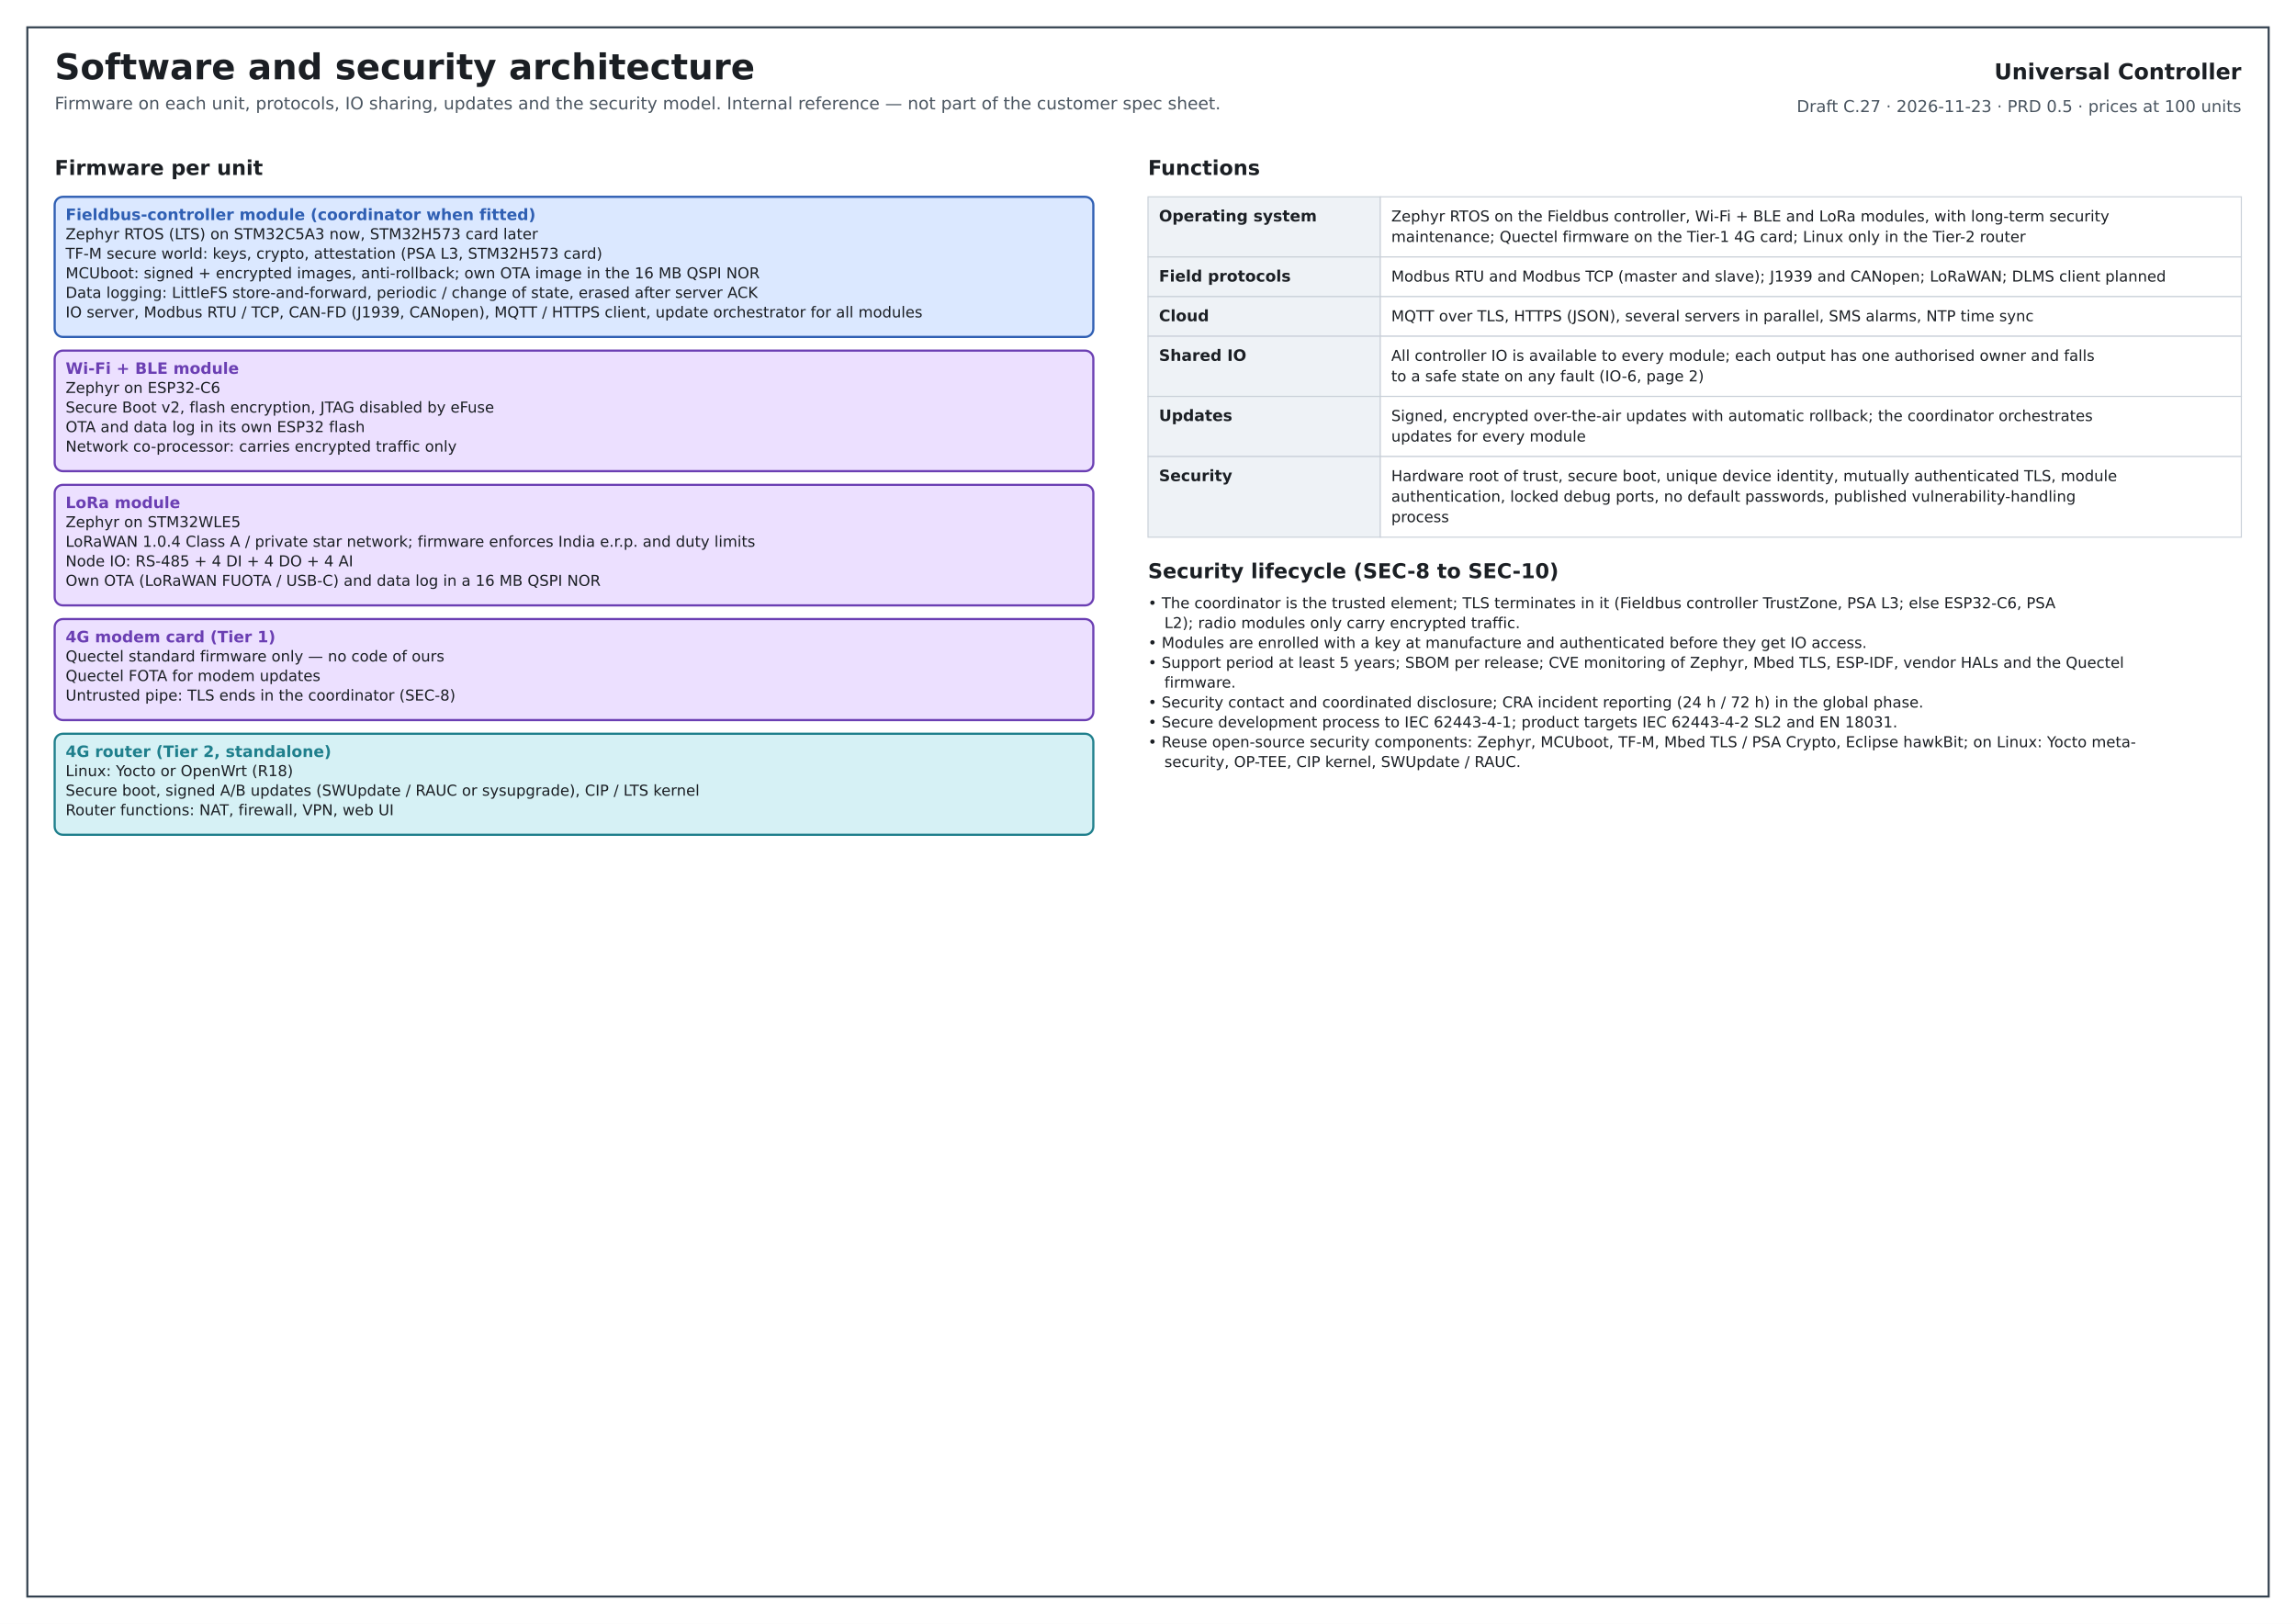
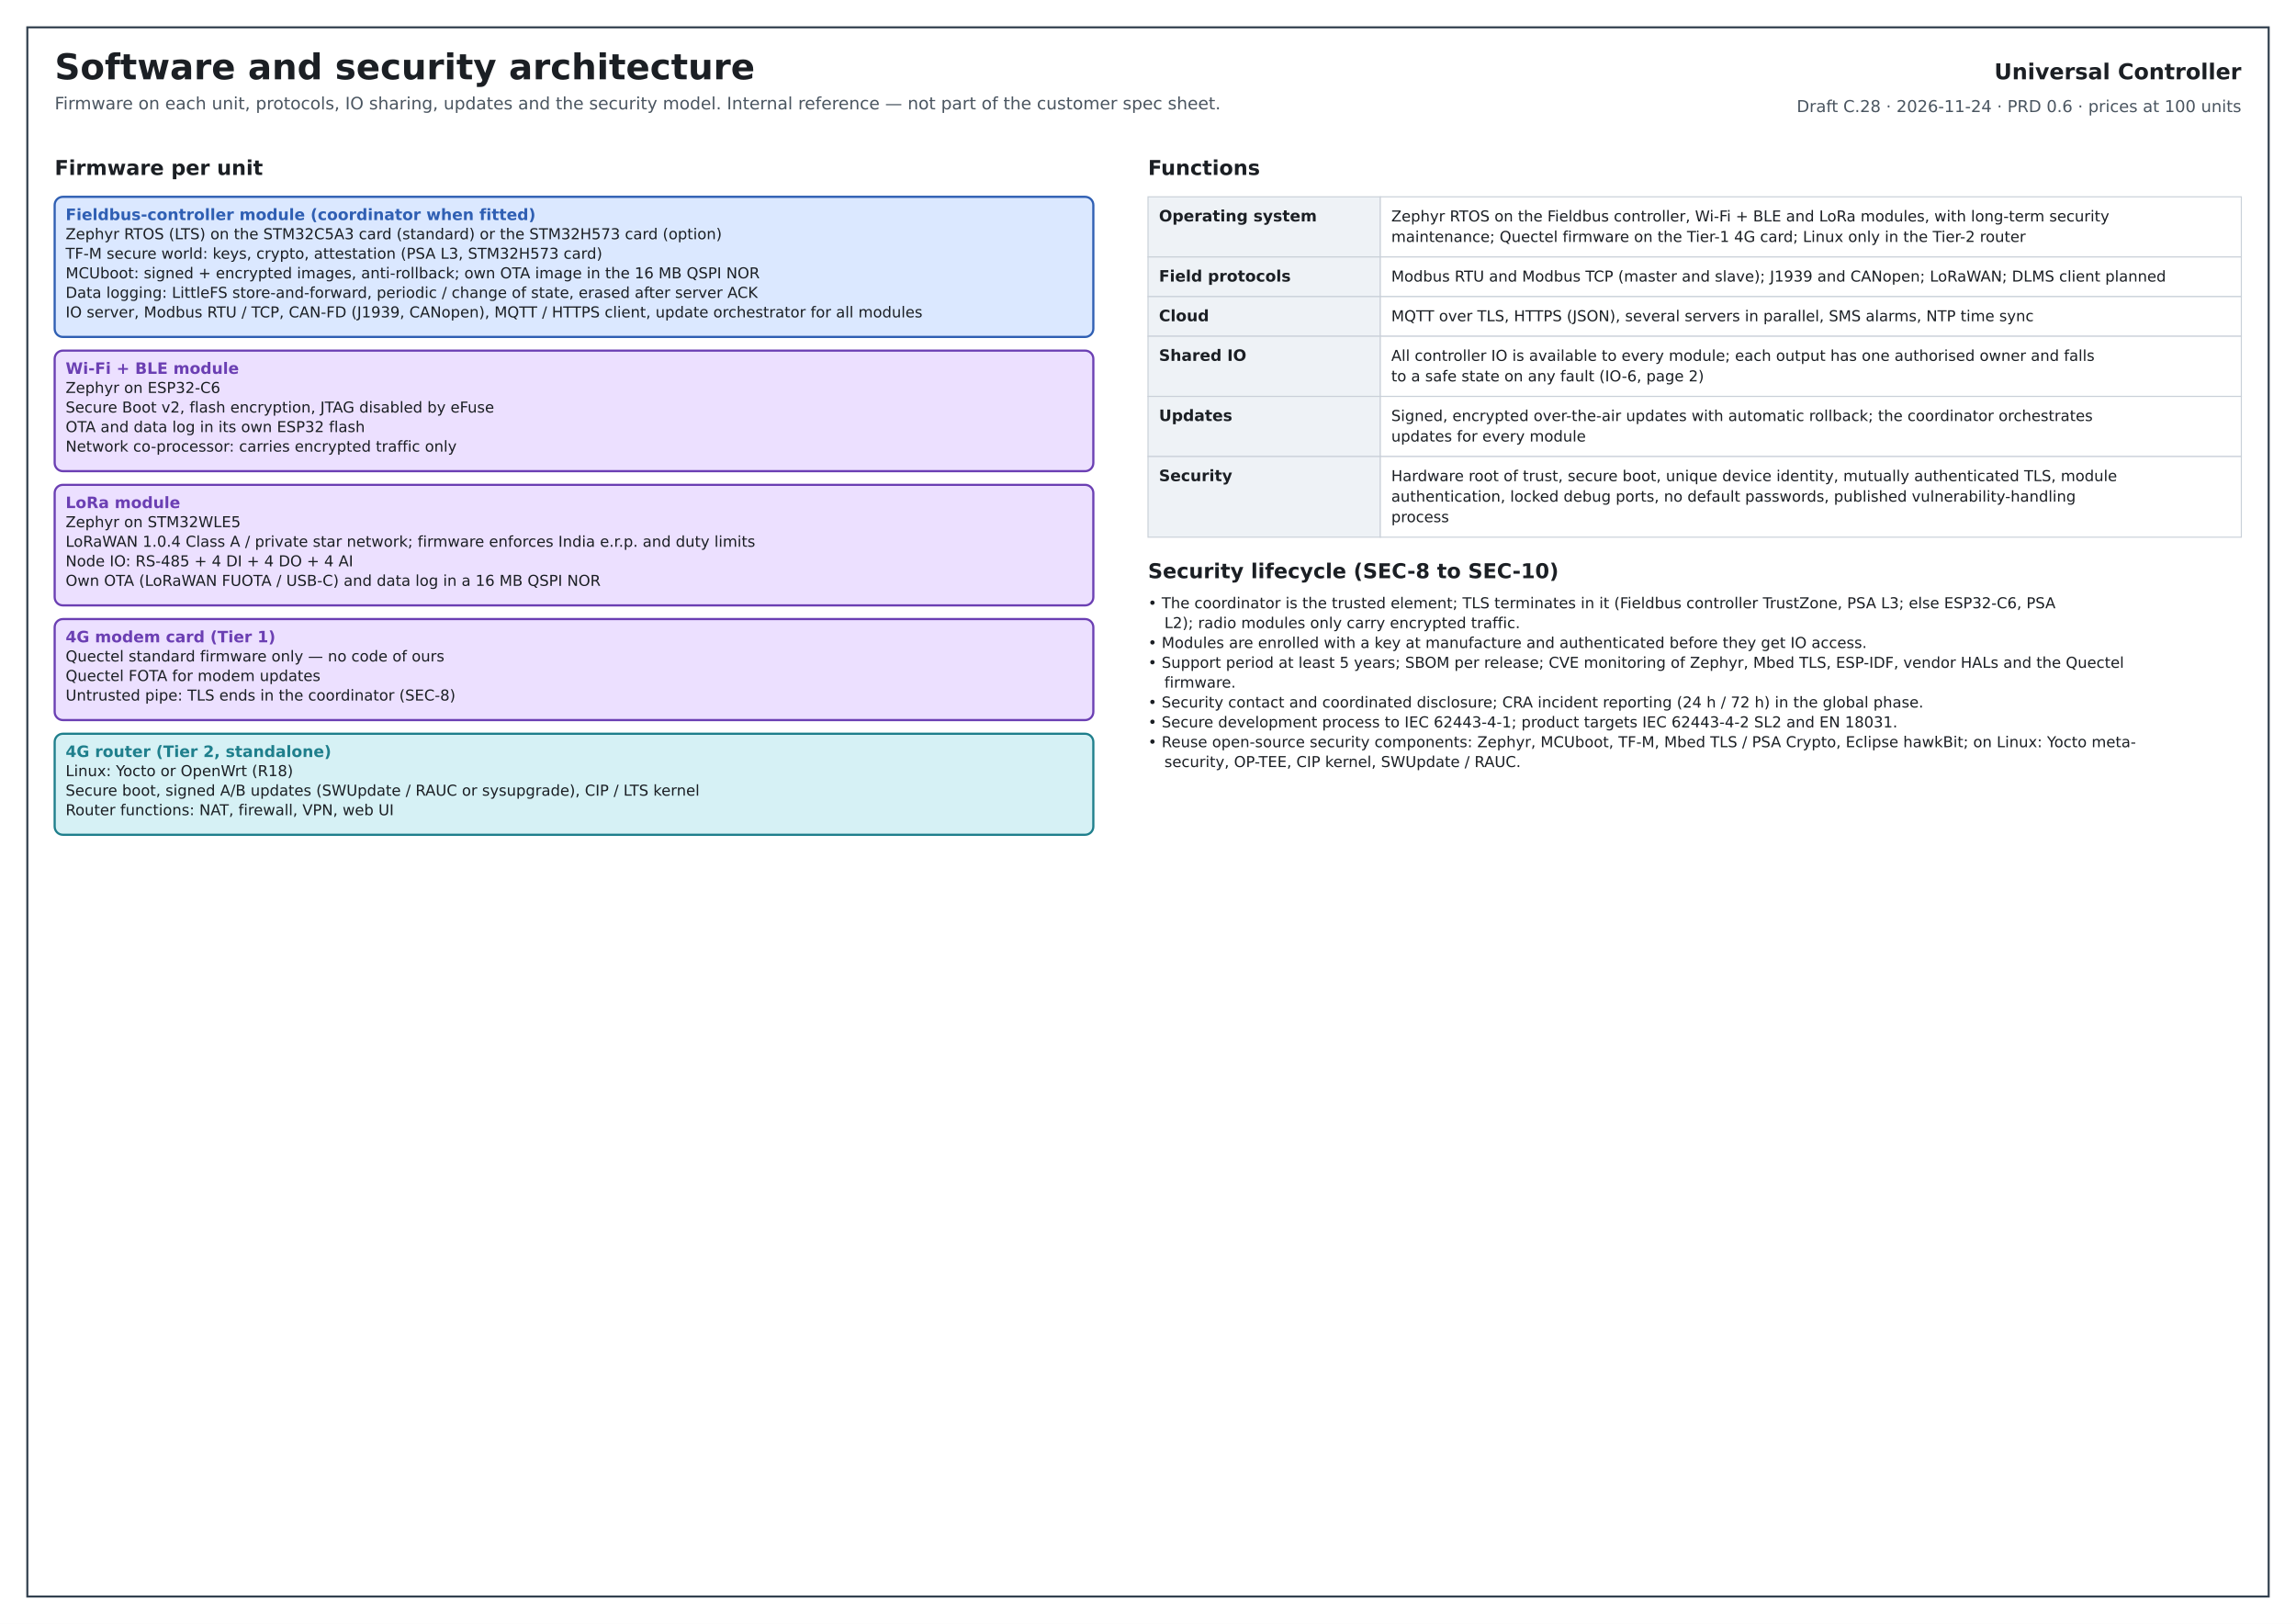
<svg xmlns="http://www.w3.org/2000/svg" width="420mm" height="297mm" viewBox="0 0 1680 1188" font-family="DejaVu Sans, Arial, sans-serif">
  <defs>
    <marker id="ar" viewBox="0 0 10 10" refX="9" refY="5" markerWidth="7" markerHeight="7" orient="auto-start-reverse">
      <path d="M0,0 L10,5 L0,10 z" fill="#33414f" />
    </marker>
  </defs>
  <rect x="0" y="0" width="1680" height="1188" rx="0" fill="#ffffff" stroke="none" stroke-width="1.4" />
  <rect x="20" y="20" width="1640" height="1148" rx="0" fill="none" stroke="#33414f" stroke-width="1.5" />
  <text x="40" y="58" font-size="26" font-weight="bold" text-anchor="start" fill="#1b1f24">Software and security architecture</text>
  <text x="40" y="80" font-size="12.5" font-weight="normal" text-anchor="start" fill="#4a5560">Firmware on each unit, protocols, IO sharing, updates and the security model. Internal reference — not part of the customer spec sheet.</text>
  <text x="1640" y="58" font-size="16" font-weight="bold" text-anchor="end" fill="#1b1f24">Universal Controller</text>
-   <text x="1640" y="82" font-size="12" font-weight="normal" text-anchor="end" fill="#4a5560">Draft C.27 · 2026-11-23 · PRD 0.5 · prices at 100 units</text>
+   <text x="1640" y="82" font-size="12" font-weight="normal" text-anchor="end" fill="#4a5560">Draft C.28 · 2026-11-24 · PRD 0.6 · prices at 100 units</text>
  <g transform="translate(0,24)">
    <text x="40" y="104" font-size="15" font-weight="bold" text-anchor="start" fill="#1b1f24">Firmware per unit</text>
    <rect x="40" y="120" width="760" height="102.5" rx="6" fill="#dbe8ff" stroke="#2f5fb3" stroke-width="1.6" />
    <text x="48" y="137" font-size="11.5" font-weight="bold" text-anchor="start" fill="#2f5fb3">Fieldbus-controller module (coordinator when fitted)</text>
-     <text x="48" y="151" font-size="11" font-weight="normal" text-anchor="start" fill="#1b1f24">Zephyr RTOS (LTS) on STM32C5A3 now, STM32H573 card later</text>
+     <text x="48" y="151" font-size="11" font-weight="normal" text-anchor="start" fill="#1b1f24">Zephyr RTOS (LTS) on the STM32C5A3 card (standard) or the STM32H573 card (option)</text>
    <text x="48" y="165.3" font-size="11" font-weight="normal" text-anchor="start" fill="#1b1f24">TF-M secure world: keys, crypto, attestation (PSA L3, STM32H573 card)</text>
    <text x="48" y="179.6" font-size="11" font-weight="normal" text-anchor="start" fill="#1b1f24">MCUboot: signed + encrypted images, anti-rollback; own OTA image in the 16 MB QSPI NOR</text>
    <text x="48" y="193.9" font-size="11" font-weight="normal" text-anchor="start" fill="#1b1f24">Data logging: LittleFS store-and-forward, periodic / change of state, erased after server ACK</text>
    <text x="48" y="208.2" font-size="11" font-weight="normal" text-anchor="start" fill="#1b1f24">IO server, Modbus RTU / TCP, CAN-FD (J1939, CANopen), MQTT / HTTPS client, update orchestrator for all modules</text>
    <rect x="40" y="232.5" width="760" height="88.2" rx="6" fill="#ece0ff" stroke="#6b3fb3" stroke-width="1.6" />
    <text x="48" y="249.5" font-size="11.5" font-weight="bold" text-anchor="start" fill="#6b3fb3">Wi-Fi + BLE module</text>
    <text x="48" y="263.5" font-size="11" font-weight="normal" text-anchor="start" fill="#1b1f24">Zephyr on ESP32-C6</text>
    <text x="48" y="277.8" font-size="11" font-weight="normal" text-anchor="start" fill="#1b1f24">Secure Boot v2, flash encryption, JTAG disabled by eFuse</text>
    <text x="48" y="292.1" font-size="11" font-weight="normal" text-anchor="start" fill="#1b1f24">OTA and data log in its own ESP32 flash</text>
    <text x="48" y="306.4" font-size="11" font-weight="normal" text-anchor="start" fill="#1b1f24">Network co-processor: carries encrypted traffic only</text>
    <rect x="40" y="330.7" width="760" height="88.2" rx="6" fill="#ece0ff" stroke="#6b3fb3" stroke-width="1.6" />
    <text x="48" y="347.7" font-size="11.5" font-weight="bold" text-anchor="start" fill="#6b3fb3">LoRa module</text>
    <text x="48" y="361.7" font-size="11" font-weight="normal" text-anchor="start" fill="#1b1f24">Zephyr on STM32WLE5</text>
    <text x="48" y="376.0" font-size="11" font-weight="normal" text-anchor="start" fill="#1b1f24">LoRaWAN 1.0.4 Class A / private star network; firmware enforces India e.r.p. and duty limits</text>
    <text x="48" y="390.3" font-size="11" font-weight="normal" text-anchor="start" fill="#1b1f24">Node IO: RS-485 + 4 DI + 4 DO + 4 AI</text>
    <text x="48" y="404.6" font-size="11" font-weight="normal" text-anchor="start" fill="#1b1f24">Own OTA (LoRaWAN FUOTA / USB-C) and data log in a 16 MB QSPI NOR</text>
    <rect x="40" y="428.9" width="760" height="73.9" rx="6" fill="#ece0ff" stroke="#6b3fb3" stroke-width="1.6" />
    <text x="48" y="445.9" font-size="11.5" font-weight="bold" text-anchor="start" fill="#6b3fb3">4G modem card (Tier 1)</text>
    <text x="48" y="459.9" font-size="11" font-weight="normal" text-anchor="start" fill="#1b1f24">Quectel standard firmware only — no code of ours</text>
    <text x="48" y="474.2" font-size="11" font-weight="normal" text-anchor="start" fill="#1b1f24">Quectel FOTA for modem updates</text>
    <text x="48" y="488.5" font-size="11" font-weight="normal" text-anchor="start" fill="#1b1f24">Untrusted pipe: TLS ends in the coordinator (SEC-8)</text>
    <rect x="40" y="512.8" width="760" height="73.9" rx="6" fill="#d6f1f5" stroke="#1f7f8c" stroke-width="1.6" />
    <text x="48" y="529.8" font-size="11.5" font-weight="bold" text-anchor="start" fill="#1f7f8c">4G router (Tier 2, standalone)</text>
    <text x="48" y="543.8" font-size="11" font-weight="normal" text-anchor="start" fill="#1b1f24">Linux: Yocto or OpenWrt (R18)</text>
    <text x="48" y="558.1" font-size="11" font-weight="normal" text-anchor="start" fill="#1b1f24">Secure boot, signed A/B updates (SWUpdate / RAUC or sysupgrade), CIP / LTS kernel</text>
    <text x="48" y="572.4" font-size="11" font-weight="normal" text-anchor="start" fill="#1b1f24">Router functions: NAT, firewall, VPN, web UI</text>
    <text x="840" y="104" font-size="15" font-weight="bold" text-anchor="start" fill="#1b1f24">Functions</text>
    <rect x="840" y="120" width="170" height="44" rx="0" fill="#eef2f6" stroke="#c9d0d8" stroke-width="0.8" />
    <rect x="1010" y="120" width="630" height="44" rx="0" fill="#ffffff" stroke="#c9d0d8" stroke-width="0.8" />
    <text x="848" y="138" font-size="11.5" font-weight="bold" text-anchor="start" fill="#1b1f24">Operating system</text>
    <text x="1018" y="138" font-size="11" font-weight="normal" text-anchor="start" fill="#1b1f24">Zephyr RTOS on the Fieldbus controller, Wi-Fi + BLE and LoRa modules, with long-term security</text>
    <text x="1018" y="153" font-size="11" font-weight="normal" text-anchor="start" fill="#1b1f24">maintenance; Quectel firmware on the Tier-1 4G card; Linux only in the Tier-2 router</text>
    <rect x="840" y="164" width="170" height="29" rx="0" fill="#eef2f6" stroke="#c9d0d8" stroke-width="0.8" />
    <rect x="1010" y="164" width="630" height="29" rx="0" fill="#ffffff" stroke="#c9d0d8" stroke-width="0.8" />
    <text x="848" y="182" font-size="11.5" font-weight="bold" text-anchor="start" fill="#1b1f24">Field protocols</text>
    <text x="1018" y="182" font-size="11" font-weight="normal" text-anchor="start" fill="#1b1f24">Modbus RTU and Modbus TCP (master and slave); J1939 and CANopen; LoRaWAN; DLMS client planned</text>
    <rect x="840" y="193" width="170" height="29" rx="0" fill="#eef2f6" stroke="#c9d0d8" stroke-width="0.8" />
    <rect x="1010" y="193" width="630" height="29" rx="0" fill="#ffffff" stroke="#c9d0d8" stroke-width="0.8" />
    <text x="848" y="211" font-size="11.5" font-weight="bold" text-anchor="start" fill="#1b1f24">Cloud</text>
    <text x="1018" y="211" font-size="11" font-weight="normal" text-anchor="start" fill="#1b1f24">MQTT over TLS, HTTPS (JSON), several servers in parallel, SMS alarms, NTP time sync</text>
    <rect x="840" y="222" width="170" height="44" rx="0" fill="#eef2f6" stroke="#c9d0d8" stroke-width="0.8" />
    <rect x="1010" y="222" width="630" height="44" rx="0" fill="#ffffff" stroke="#c9d0d8" stroke-width="0.8" />
    <text x="848" y="240" font-size="11.5" font-weight="bold" text-anchor="start" fill="#1b1f24">Shared IO</text>
    <text x="1018" y="240" font-size="11" font-weight="normal" text-anchor="start" fill="#1b1f24">All controller IO is available to every module; each output has one authorised owner and falls</text>
    <text x="1018" y="255" font-size="11" font-weight="normal" text-anchor="start" fill="#1b1f24">to a safe state on any fault (IO-6, page 2)</text>
    <rect x="840" y="266" width="170" height="44" rx="0" fill="#eef2f6" stroke="#c9d0d8" stroke-width="0.8" />
    <rect x="1010" y="266" width="630" height="44" rx="0" fill="#ffffff" stroke="#c9d0d8" stroke-width="0.8" />
    <text x="848" y="284" font-size="11.5" font-weight="bold" text-anchor="start" fill="#1b1f24">Updates</text>
    <text x="1018" y="284" font-size="11" font-weight="normal" text-anchor="start" fill="#1b1f24">Signed, encrypted over-the-air updates with automatic rollback; the coordinator orchestrates</text>
    <text x="1018" y="299" font-size="11" font-weight="normal" text-anchor="start" fill="#1b1f24">updates for every module</text>
    <rect x="840" y="310" width="170" height="59" rx="0" fill="#eef2f6" stroke="#c9d0d8" stroke-width="0.8" />
    <rect x="1010" y="310" width="630" height="59" rx="0" fill="#ffffff" stroke="#c9d0d8" stroke-width="0.8" />
    <text x="848" y="328" font-size="11.5" font-weight="bold" text-anchor="start" fill="#1b1f24">Security</text>
    <text x="1018" y="328" font-size="11" font-weight="normal" text-anchor="start" fill="#1b1f24">Hardware root of trust, secure boot, unique device identity, mutually authenticated TLS, module</text>
    <text x="1018" y="343" font-size="11" font-weight="normal" text-anchor="start" fill="#1b1f24">authentication, locked debug ports, no default passwords, published vulnerability-handling</text>
    <text x="1018" y="358" font-size="11" font-weight="normal" text-anchor="start" fill="#1b1f24">process</text>
    <text x="840" y="399" font-size="15" font-weight="bold" text-anchor="start" fill="#1b1f24">Security lifecycle (SEC-8 to SEC-10)</text>
    <text x="840" y="421" font-size="11" font-weight="normal" text-anchor="start" fill="#1b1f24">• The coordinator is the trusted element; TLS terminates in it (Fieldbus controller TrustZone, PSA L3; else ESP32-C6, PSA</text>
    <text x="852" y="435.52" font-size="11" font-weight="normal" text-anchor="start" fill="#1b1f24">L2); radio modules only carry encrypted traffic.</text>
    <text x="840" y="450.04" font-size="11" font-weight="normal" text-anchor="start" fill="#1b1f24">• Modules are enrolled with a key at manufacture and authenticated before they get IO access.</text>
    <text x="840" y="464.56" font-size="11" font-weight="normal" text-anchor="start" fill="#1b1f24">• Support period at least 5 years; SBOM per release; CVE monitoring of Zephyr, Mbed TLS, ESP-IDF, vendor HALs and the Quectel</text>
    <text x="852" y="479.08" font-size="11" font-weight="normal" text-anchor="start" fill="#1b1f24">firmware.</text>
    <text x="840" y="493.6" font-size="11" font-weight="normal" text-anchor="start" fill="#1b1f24">• Security contact and coordinated disclosure; CRA incident reporting (24 h / 72 h) in the global phase.</text>
    <text x="840" y="508.12" font-size="11" font-weight="normal" text-anchor="start" fill="#1b1f24">• Secure development process to IEC 62443-4-1; product targets IEC 62443-4-2 SL2 and EN 18031.</text>
    <text x="840" y="522.64" font-size="11" font-weight="normal" text-anchor="start" fill="#1b1f24">• Reuse open-source security components: Zephyr, MCUboot, TF-M, Mbed TLS / PSA Crypto, Eclipse hawkBit; on Linux: Yocto meta-</text>
    <text x="852" y="537.16" font-size="11" font-weight="normal" text-anchor="start" fill="#1b1f24">security, OP-TEE, CIP kernel, SWUpdate / RAUC.</text>
  </g>
</svg>
